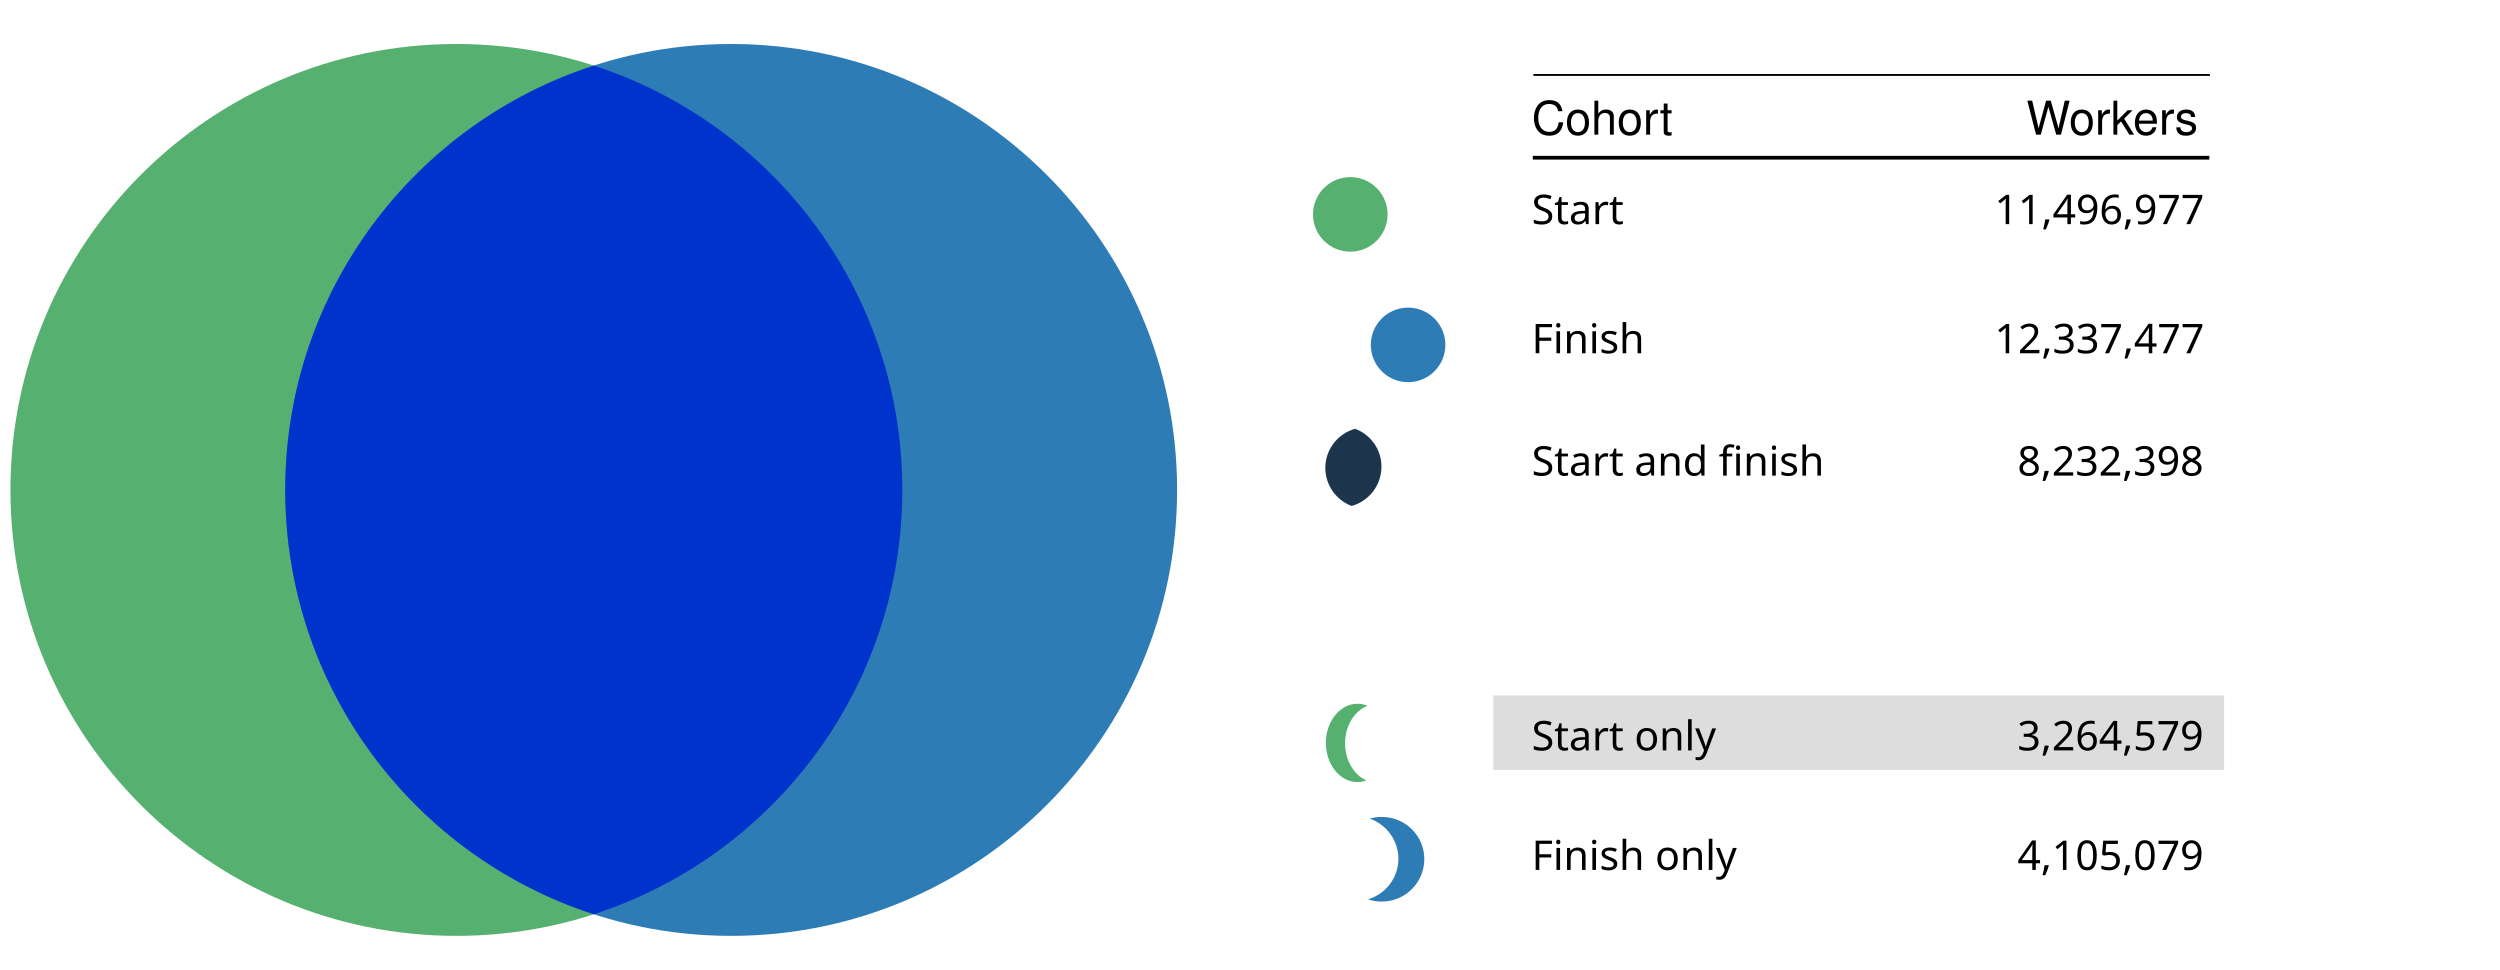
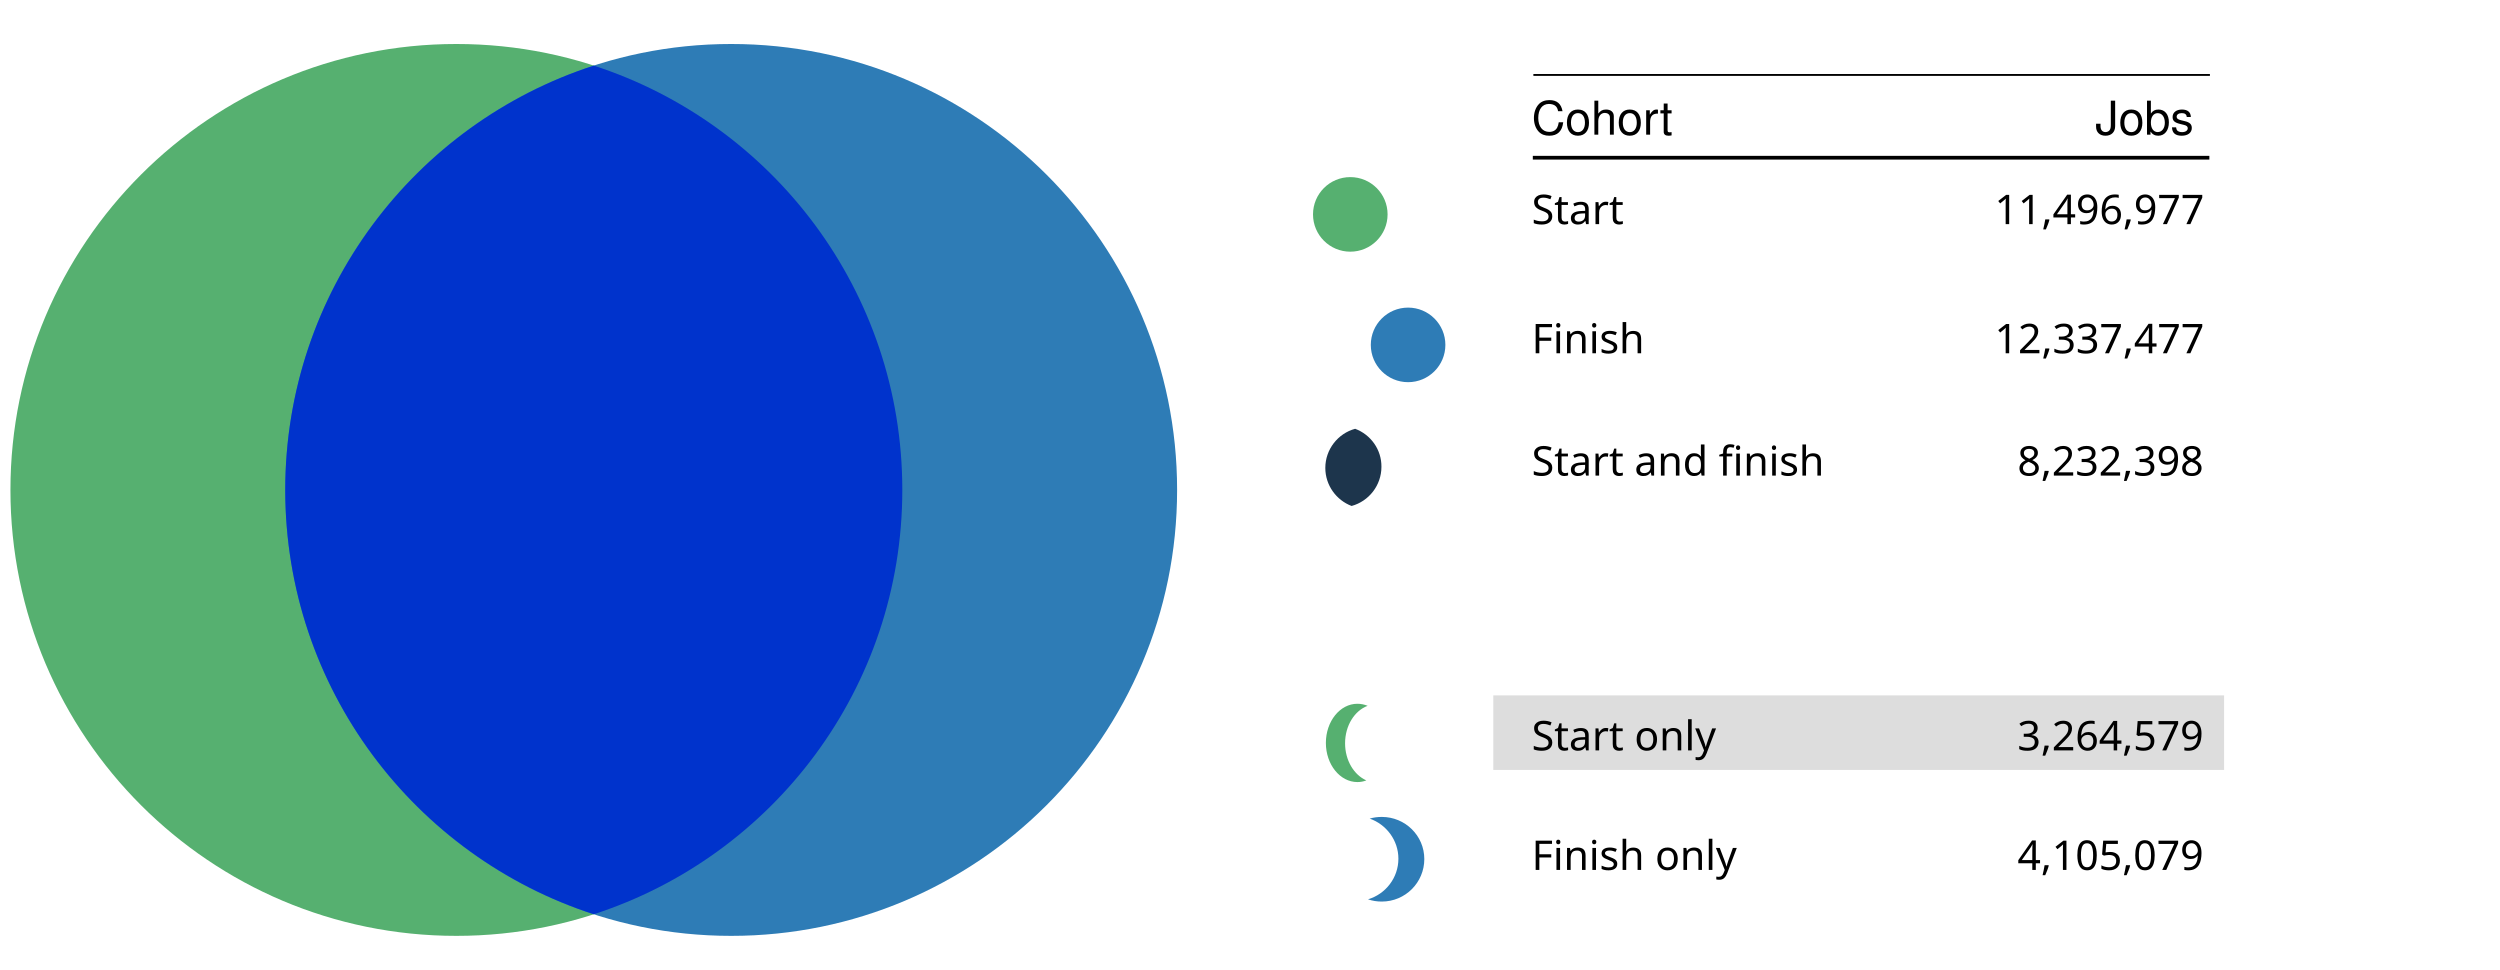
<svg xmlns="http://www.w3.org/2000/svg" version="1.1" id="Layer_1" x="0px" y="0px" viewBox="0 0 1341 520" style="enable-background:new 0 0 1341 520;" xml:space="preserve">
  <style type="text/css">
	.st0{fill:#DDDDDD;}
	.st1{fill:#56B070;}
	.st2{fill:#2E7CB6;}
	.st3{fill:#0033CC;}
	.st4{fill:#1D354C;}
	.st5{font-family:'Helvetica-Light';}
	.st6{font-size:22px;}
	.st7{font-family:'Helvetica';}
	.st8{font-size:25px;}
	.st9{fill:none;stroke:#000000;stroke-miterlimit:10;}
	.st10{fill:none;stroke:#000000;stroke-width:2;stroke-miterlimit:10;}
</style>
  <rect x="801" y="373" class="st0" width="392" height="40" />
  <g id="main_venn_diagram">
    <circle id="main_start_circle" class="st1" cx="244.8" cy="262.8" r="239.2" />
    <circle id="main_end_circle" class="st2" cx="392.2" cy="262.8" r="239.2" />
    <path id="main_intersection" class="st3" d="M484,262.8c0,106.4-69.5,196.5-165.5,227.6C222.5,459.3,153,369.2,153,262.8   S222.5,66.3,318.5,35.2C414.5,66.3,484,156.4,484,262.8z" />
  </g>
  <g id="legend">
    <path id="legend_intersection" class="st4" d="M726.9,230c-9.2,2.5-16,11-16,21c0,9.3,5.9,17.3,14.1,20.4c9.2-2.5,16-11,16-21   C741.1,241.1,735.2,233.1,726.9,230z" />
    <circle id="legend_start_circle" class="st1" cx="724.3" cy="115" r="20" />
    <circle id="legend_end_circle" class="st2" cx="755.3" cy="185" r="20" />
    <path id="legend_end_only" class="st2" d="M741.2,438.2c-2.3,0-4.5,0.3-6.5,0.9c8.9,3.1,15.4,11.6,15.4,21.5   c0,10.3-6.9,19-16.3,21.8c2.3,0.8,4.8,1.2,7.4,1.2c12.6,0,22.8-10.2,22.8-22.8S753.7,438.2,741.2,438.2z" />
    <path id="legend_start_only" class="st1" d="M721.5,398.7c0-9.5,5.1-17.5,12.1-20.1c-1.7-0.7-3.6-1.1-5.5-1.1   c-9.3,0-16.9,9.4-16.9,21s7.6,21,16.9,21c1.7,0,3.3-0.3,4.8-0.9C726.3,415.7,721.5,407.9,721.5,398.7z" />
  </g>
  <text transform="matrix(1 0 0 1 821.5898 120.223)" class="st5 st6">Start</text>
  <text transform="matrix(1 0 0 1 821.5898 189.481)" class="st5 st6">Finish</text>
  <text transform="matrix(1 0 0 1 821.5898 255.12)" class="st5 st6">Start and finish</text>
  <text transform="matrix(1 0 0 1 821.5898 402.499)" class="st5 st6">Start only</text>
  <text transform="matrix(1 0 0 1 821.5898 466.626)" class="st5 st6">Finish only</text>
  <text transform="matrix(1 0 0 1 1069.912 120.223)" class="st5 st6">11,496,977</text>
  <text transform="matrix(1 0 0 1 1069.912 189.481)" class="st5 st6">12,337,477</text>
  <text transform="matrix(1 0 0 1 1082.144 255.12)" class="st5 st6">8,232,398</text>
  <text transform="matrix(1 0 0 1 1082.144 402.499)" class="st5 st6">3,264,579</text>
  <text transform="matrix(1 0 0 1 1082.144 466.626)" class="st5 st6">4,105,079</text>
  <text transform="matrix(1 0 0 1 821.5898 72.223)" class="st7 st8">Cohort</text>
-   <text transform="matrix(1 0 0 1 1086.912 72.223)" class="st7 st8">Workers</text>
+   <text transform="matrix(1 0 0 1 1123.912 72.223)" class="st7 st8">Jobs</text>
  <line class="st9" x1="822.5" y1="40.2" x2="1185.4" y2="40.2" />
  <line class="st10" x1="822.2" y1="84.6" x2="1185.1" y2="84.6" />
</svg>
